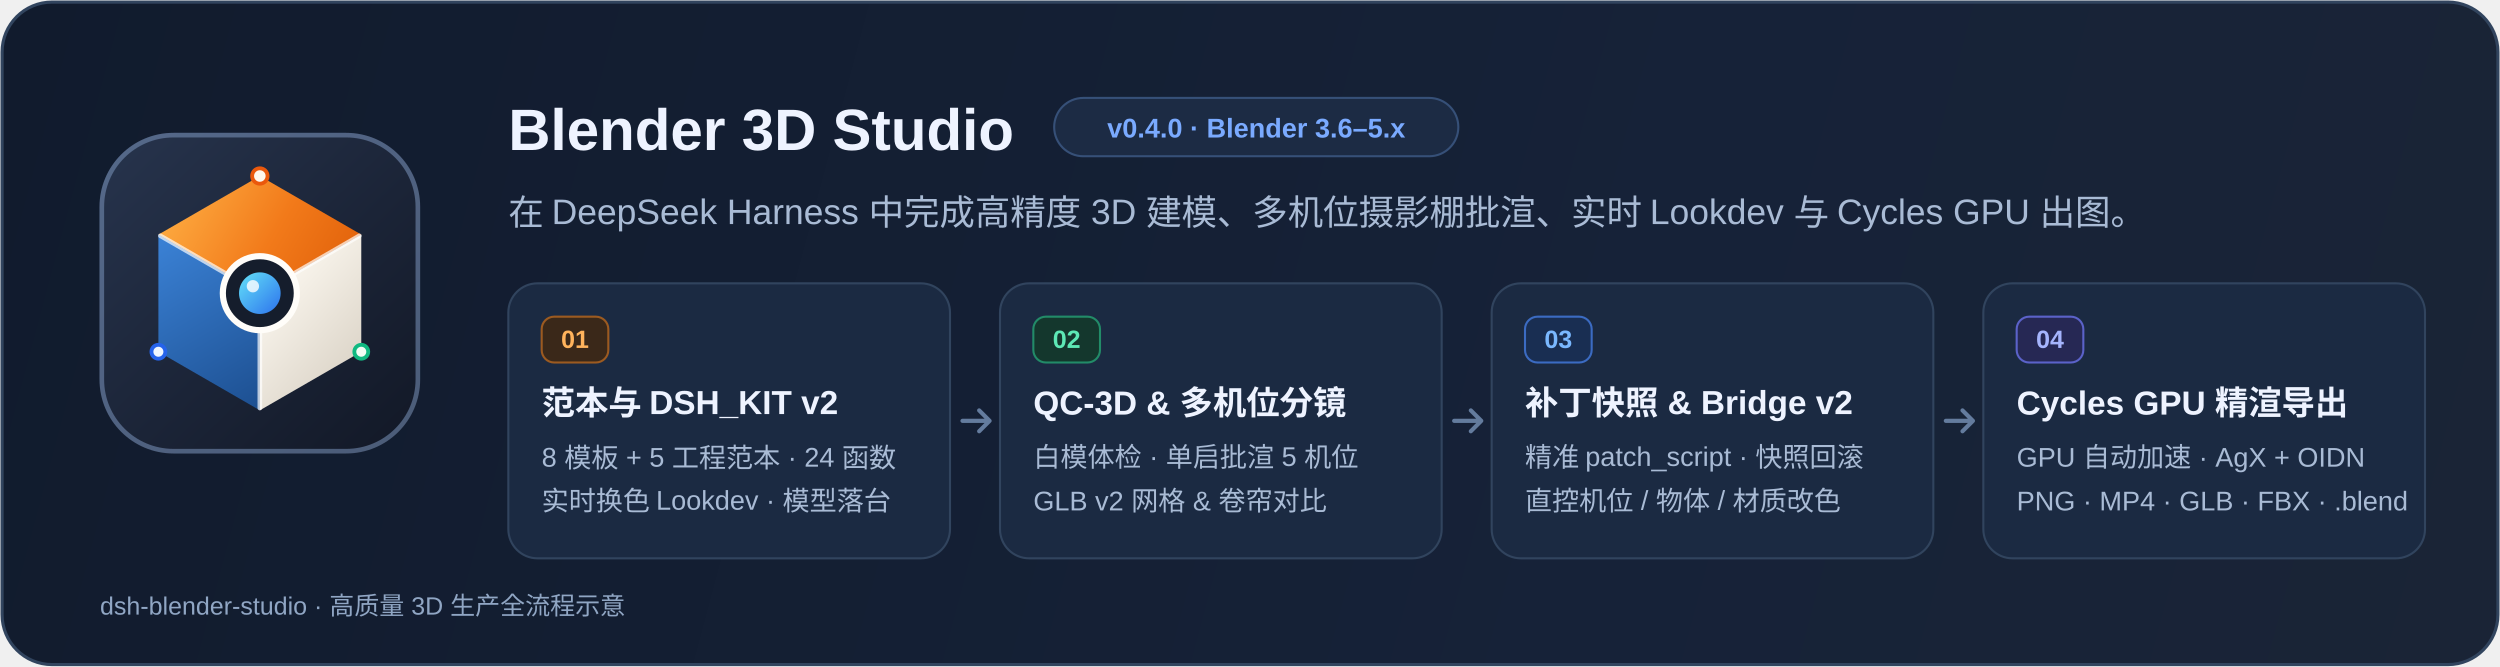
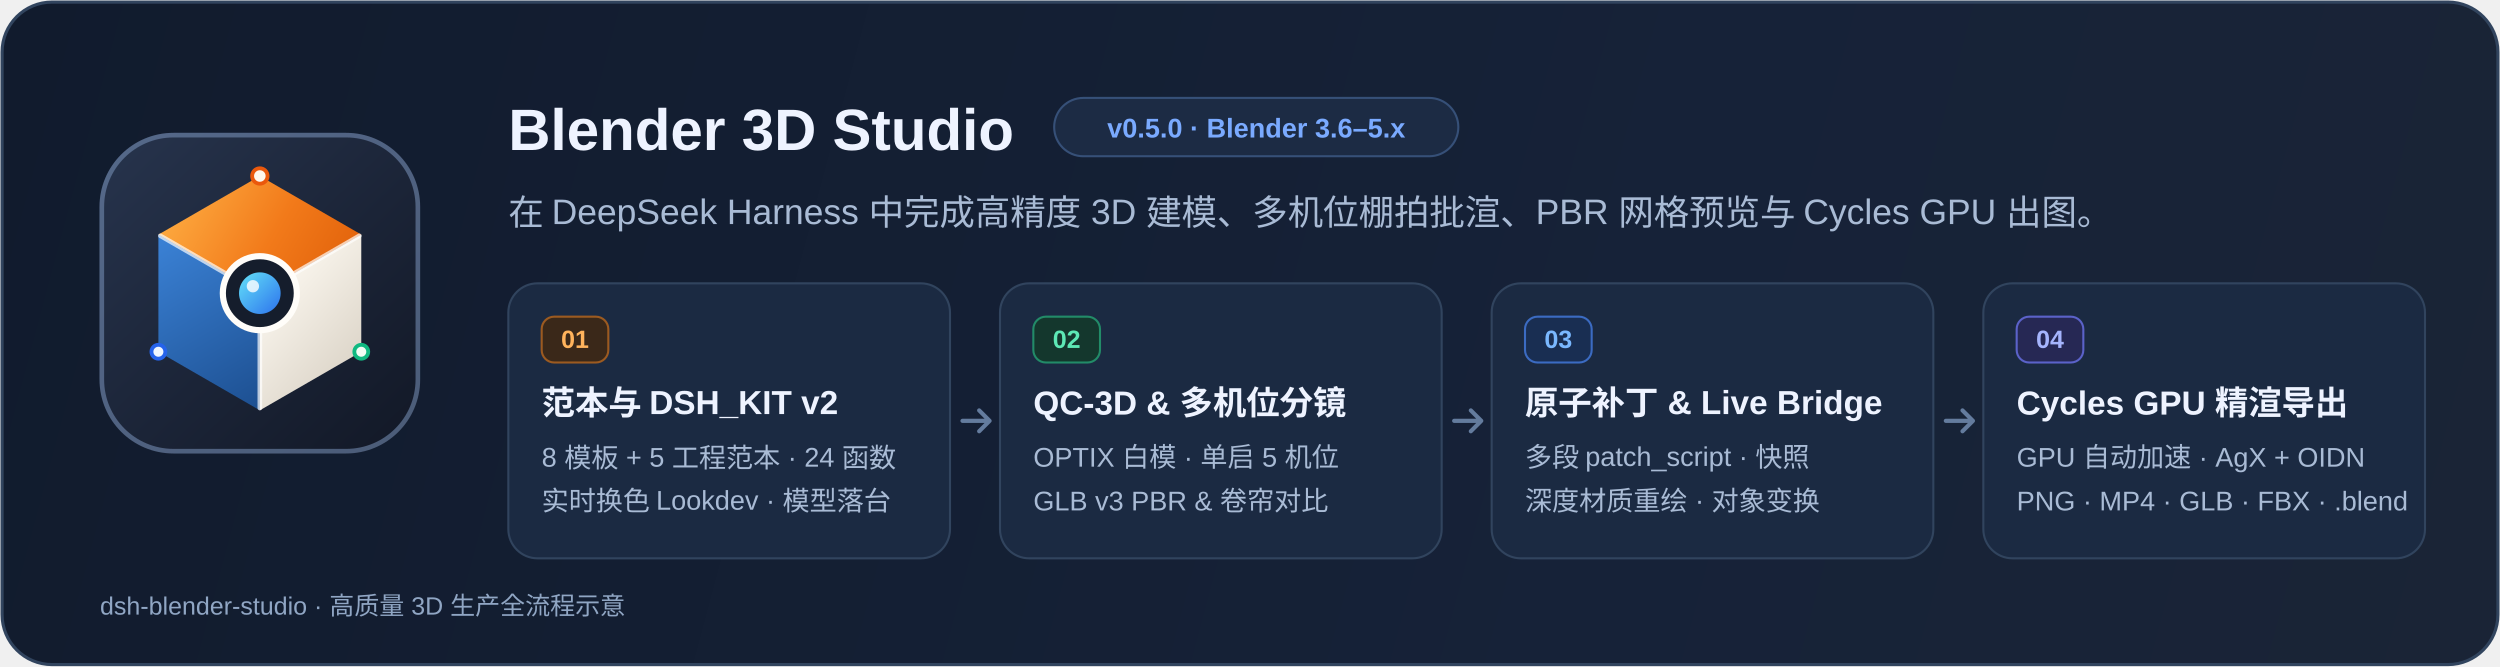
- <svg xmlns="http://www.w3.org/2000/svg" width="1200" height="320" viewBox="0 0 1200 320" fill="none" role="img" aria-label="dsh-blender-studio v0.4.0 高质量 3D 创作四步全流程示意（深色）">
+ <svg xmlns="http://www.w3.org/2000/svg" width="1200" height="320" viewBox="0 0 1200 320" fill="none" role="img" aria-label="dsh-blender-studio v0.5.0 高质量 3D 创作四步全流程示意（深色）">
  <defs>
    <linearGradient id="bgD" x1="0" y1="0" x2="1200" y2="320" gradientUnits="userSpaceOnUse">
      <stop offset="0%" stop-color="#111b2d" />
      <stop offset="65%" stop-color="#162238" />
      <stop offset="100%" stop-color="#1a2436" />
    </linearGradient>
    <linearGradient id="iconTileD" x1="28" y1="24" x2="228" y2="232" gradientUnits="userSpaceOnUse">
      <stop offset="0%" stop-color="#27344d" />
      <stop offset="55%" stop-color="#1b2437" />
      <stop offset="100%" stop-color="#121826" />
    </linearGradient>
    <linearGradient id="iconTopD" x1="64" y1="54" x2="192" y2="128" gradientUnits="userSpaceOnUse">
      <stop offset="0%" stop-color="#FFB347" />
      <stop offset="55%" stop-color="#F27A1A" />
      <stop offset="100%" stop-color="#DE5D08" />
    </linearGradient>
    <linearGradient id="iconLeftD" x1="60" y1="92" x2="128" y2="206" gradientUnits="userSpaceOnUse">
      <stop offset="0%" stop-color="#3B82D6" />
      <stop offset="100%" stop-color="#1C4E8F" />
    </linearGradient>
    <linearGradient id="iconRightD" x1="128" y1="128" x2="196" y2="188" gradientUnits="userSpaceOnUse">
      <stop offset="0%" stop-color="#FBF7EF" />
      <stop offset="100%" stop-color="#D7CFC2" />
    </linearGradient>
    <linearGradient id="iconCoreD" x1="112" y1="114" x2="144" y2="146" gradientUnits="userSpaceOnUse">
      <stop offset="0%" stop-color="#67E8F9" />
      <stop offset="100%" stop-color="#2563EB" />
    </linearGradient>
  </defs>
  <rect x="1" y="1" width="1198" height="318" rx="24" fill="url(#bgD)" stroke="#31445e" stroke-width="1.5" />
  <g transform="translate(30, 46) scale(0.74)">
    <rect x="24" y="24" width="208" height="208" rx="48" fill="url(#iconTileD)" />
    <rect x="25.5" y="25.5" width="205" height="205" rx="46.5" stroke="#7b93bc" stroke-opacity="0.55" stroke-width="3" />
    <polygon points="128,52 193.8,90 128,128 62.2,90" fill="url(#iconTopD)" />
    <polygon points="62.2,90 128,128 128,204 62.2,166" fill="url(#iconLeftD)" />
    <polygon points="193.8,90 128,128 128,204 193.8,166" fill="url(#iconRightD)" />
    <path d="M63.5,90.8 L128,128 L192.5,90.8 M128,128 L128,202.5" stroke="#ffffff" stroke-opacity="0.68" stroke-width="3" stroke-linecap="round" />
    <circle cx="128" cy="128" r="24" fill="#151D2C" stroke="#FFFDF9" stroke-width="4" />
    <circle cx="128" cy="128" r="13.5" fill="url(#iconCoreD)" />
    <circle cx="123.5" cy="123.5" r="4" fill="#ffffff" fill-opacity="0.8" />
    <circle cx="128" cy="52" r="5" fill="#FFF7ED" stroke="#EA580C" stroke-width="2.5" />
    <circle cx="62.2" cy="166" r="4.5" fill="#EFF6FF" stroke="#2563EB" stroke-width="2.5" />
    <circle cx="193.8" cy="166" r="4.5" fill="#F0FDF4" stroke="#10B981" stroke-width="2.5" />
  </g>
  <g font-family="Segoe UI, Microsoft YaHei, PingFang SC, Arial, sans-serif">
    <text x="244" y="72" font-size="28" font-weight="700" fill="#eef3ff">Blender 3D Studio</text>
    <rect x="506" y="47" width="194" height="28" rx="14" fill="#1c2b44" stroke="#365078" />
-     <text x="603" y="66" text-anchor="middle" font-size="13" font-weight="600" fill="#7aaaff">v0.4.0 · Blender 3.6–5.x</text>
-     <text x="244" y="108" font-size="17" fill="#a9bbd5">在 DeepSeek Harness 中完成高精度 3D 建模、多机位摄影棚批渲、实时 Lookdev 与 Cycles GPU 出图。</text>
+     <text x="603" y="66" text-anchor="middle" font-size="13" font-weight="600" fill="#7aaaff">v0.5.0 · Blender 3.6–5.x</text>
+     <text x="244" y="108" font-size="17" fill="#a9bbd5">在 DeepSeek Harness 中完成高精度 3D 建模、多机位棚拍批渲、PBR 网格预览与 Cycles GPU 出图。</text>
    <rect x="244" y="136" width="212" height="132" rx="14" fill="#1b2a42" stroke="#31445e" />
    <rect x="260" y="152" width="32" height="22" rx="6" fill="#3a2819" stroke="#9c5a20" />
    <text x="276" y="167" text-anchor="middle" font-size="12" font-weight="700" fill="#ffb35c">01</text>
    <text x="260" y="199" font-size="16" font-weight="700" fill="#eef3ff">范本与 DSH_KIT v2</text>
    <text x="260" y="224" font-size="13" fill="#a9bbd5">8 模板 + 5 工程范本 · 24 函数</text>
    <text x="260" y="245" font-size="13" fill="#a9bbd5">实时换色 Lookdev · 模型落台</text>
    <path d="M462 202 H474 M470 197 L475 202 L470 207" stroke="#647c9e" stroke-width="2" stroke-linecap="round" stroke-linejoin="round" />
    <rect x="480" y="136" width="212" height="132" rx="14" fill="#1b2a42" stroke="#31445e" />
    <rect x="496" y="152" width="32" height="22" rx="6" fill="#14372d" stroke="#228b68" />
    <text x="512" y="167" text-anchor="middle" font-size="12" font-weight="700" fill="#5de8b5">02</text>
    <text x="496" y="199" font-size="16" font-weight="700" fill="#eef3ff">QC-3D &amp; 多机位分镜</text>
-     <text x="496" y="224" font-size="13" fill="#a9bbd5">白模体检 · 单启批渲 5 机位</text>
-     <text x="496" y="245" font-size="13" fill="#a9bbd5">GLB v2 网格 &amp; 卷帘对比</text>
+     <text x="496" y="224" font-size="13" fill="#a9bbd5">OPTIX 白模 · 单启 5 机位</text>
+     <text x="496" y="245" font-size="13" fill="#a9bbd5">GLB v3 PBR &amp; 卷帘对比</text>
    <path d="M698 202 H710 M706 197 L711 202 L706 207" stroke="#647c9e" stroke-width="2" stroke-linecap="round" stroke-linejoin="round" />
    <rect x="716" y="136" width="212" height="132" rx="14" fill="#1b2a42" stroke="#31445e" />
    <rect x="732" y="152" width="32" height="22" rx="6" fill="#192e52" stroke="#3b6bc2" />
    <text x="748" y="167" text-anchor="middle" font-size="12" font-weight="700" fill="#7ab8ff">03</text>
-     <text x="732" y="199" font-size="16" font-weight="700" fill="#eef3ff">补丁快照 &amp; Bridge v2</text>
-     <text x="732" y="224" font-size="13" fill="#a9bbd5">精准 patch_script · 快照回滚</text>
-     <text x="732" y="245" font-size="13" fill="#a9bbd5">直控机位 / 物体 / 材质改色</text>
+     <text x="732" y="199" font-size="16" font-weight="700" fill="#eef3ff">原子补丁 &amp; Live Bridge</text>
+     <text x="732" y="224" font-size="13" fill="#a9bbd5">多段 patch_script · 快照</text>
+     <text x="732" y="245" font-size="13" fill="#a9bbd5">深度材质重绘 · 对象变换</text>
    <path d="M934 202 H946 M942 197 L947 202 L942 207" stroke="#647c9e" stroke-width="2" stroke-linecap="round" stroke-linejoin="round" />
    <rect x="952" y="136" width="212" height="132" rx="14" fill="#1b2a42" stroke="#31445e" />
    <rect x="968" y="152" width="32" height="22" rx="6" fill="#262854" stroke="#5b62c9" />
    <text x="984" y="167" text-anchor="middle" font-size="12" font-weight="700" fill="#a5b4fc">04</text>
    <text x="968" y="199" font-size="16" font-weight="700" fill="#eef3ff">Cycles GPU 精渲导出</text>
    <text x="968" y="224" font-size="13" fill="#a9bbd5">GPU 自动加速 · AgX + OIDN</text>
    <text x="968" y="245" font-size="13" fill="#a9bbd5">PNG · MP4 · GLB · FBX · .blend</text>
    <text x="48" y="295" font-size="12" fill="#90a6c4">dsh-blender-studio · 高质量 3D 生产全流程示意</text>
  </g>
</svg>
